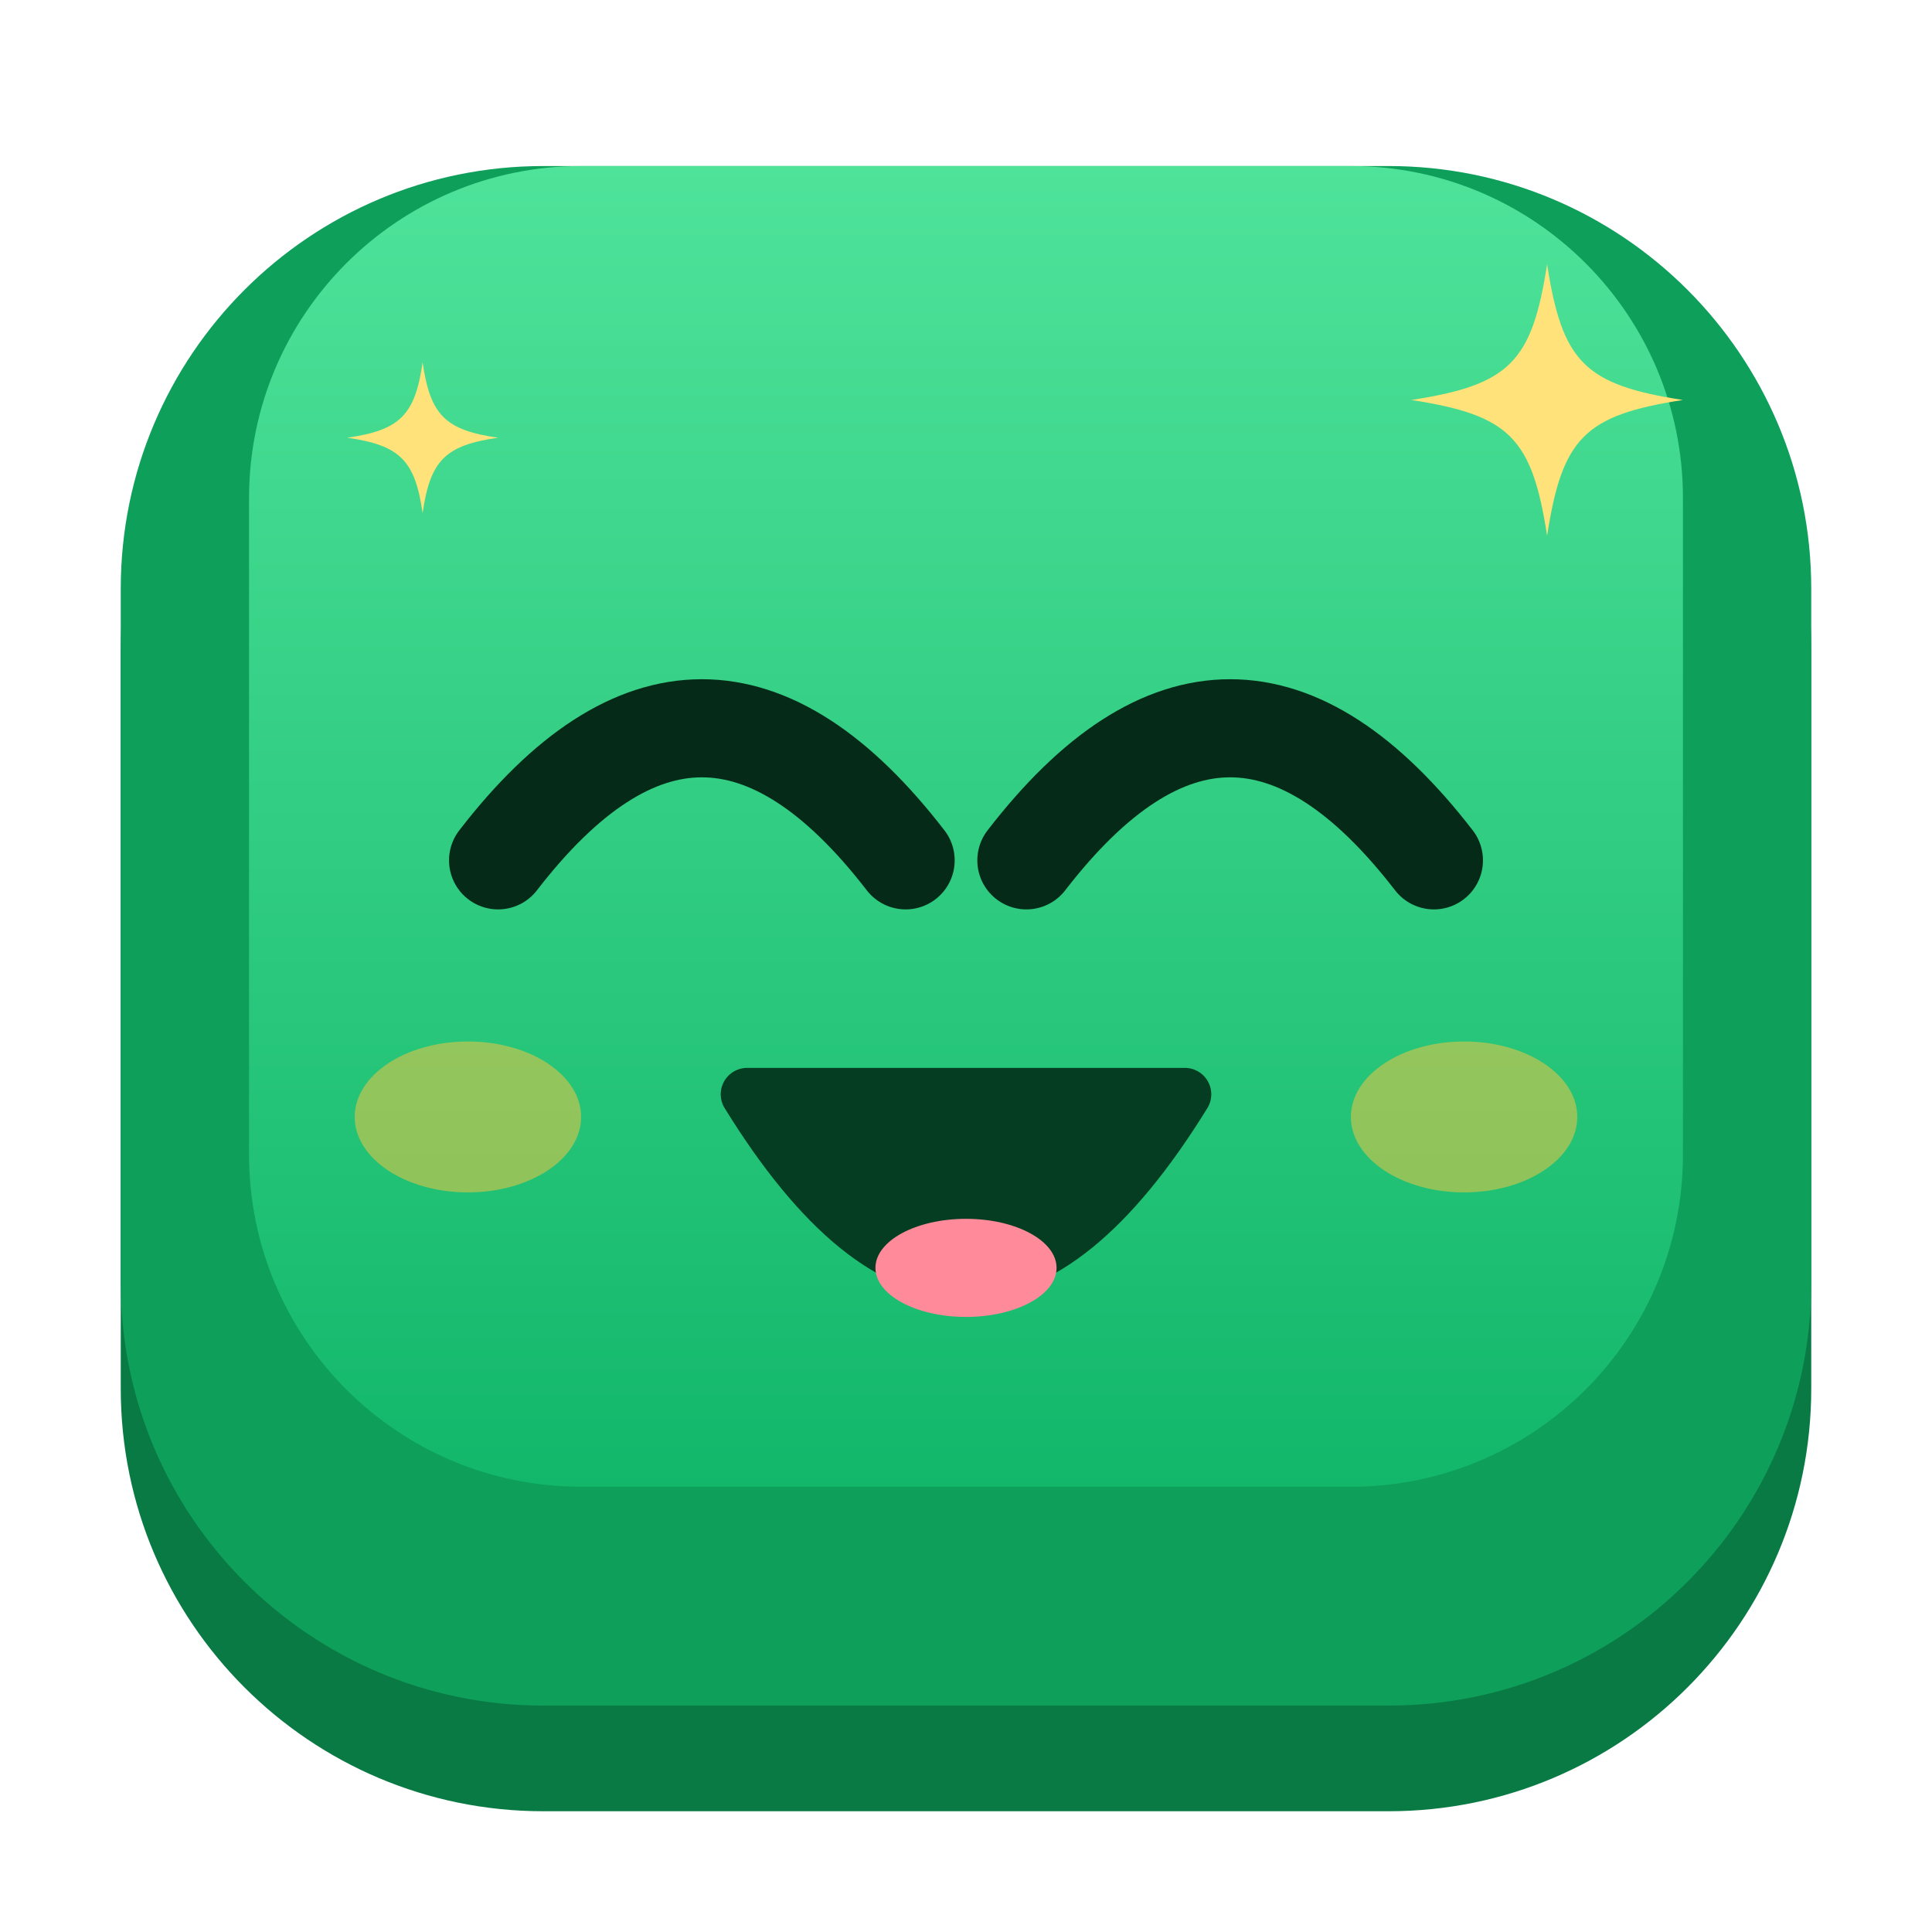
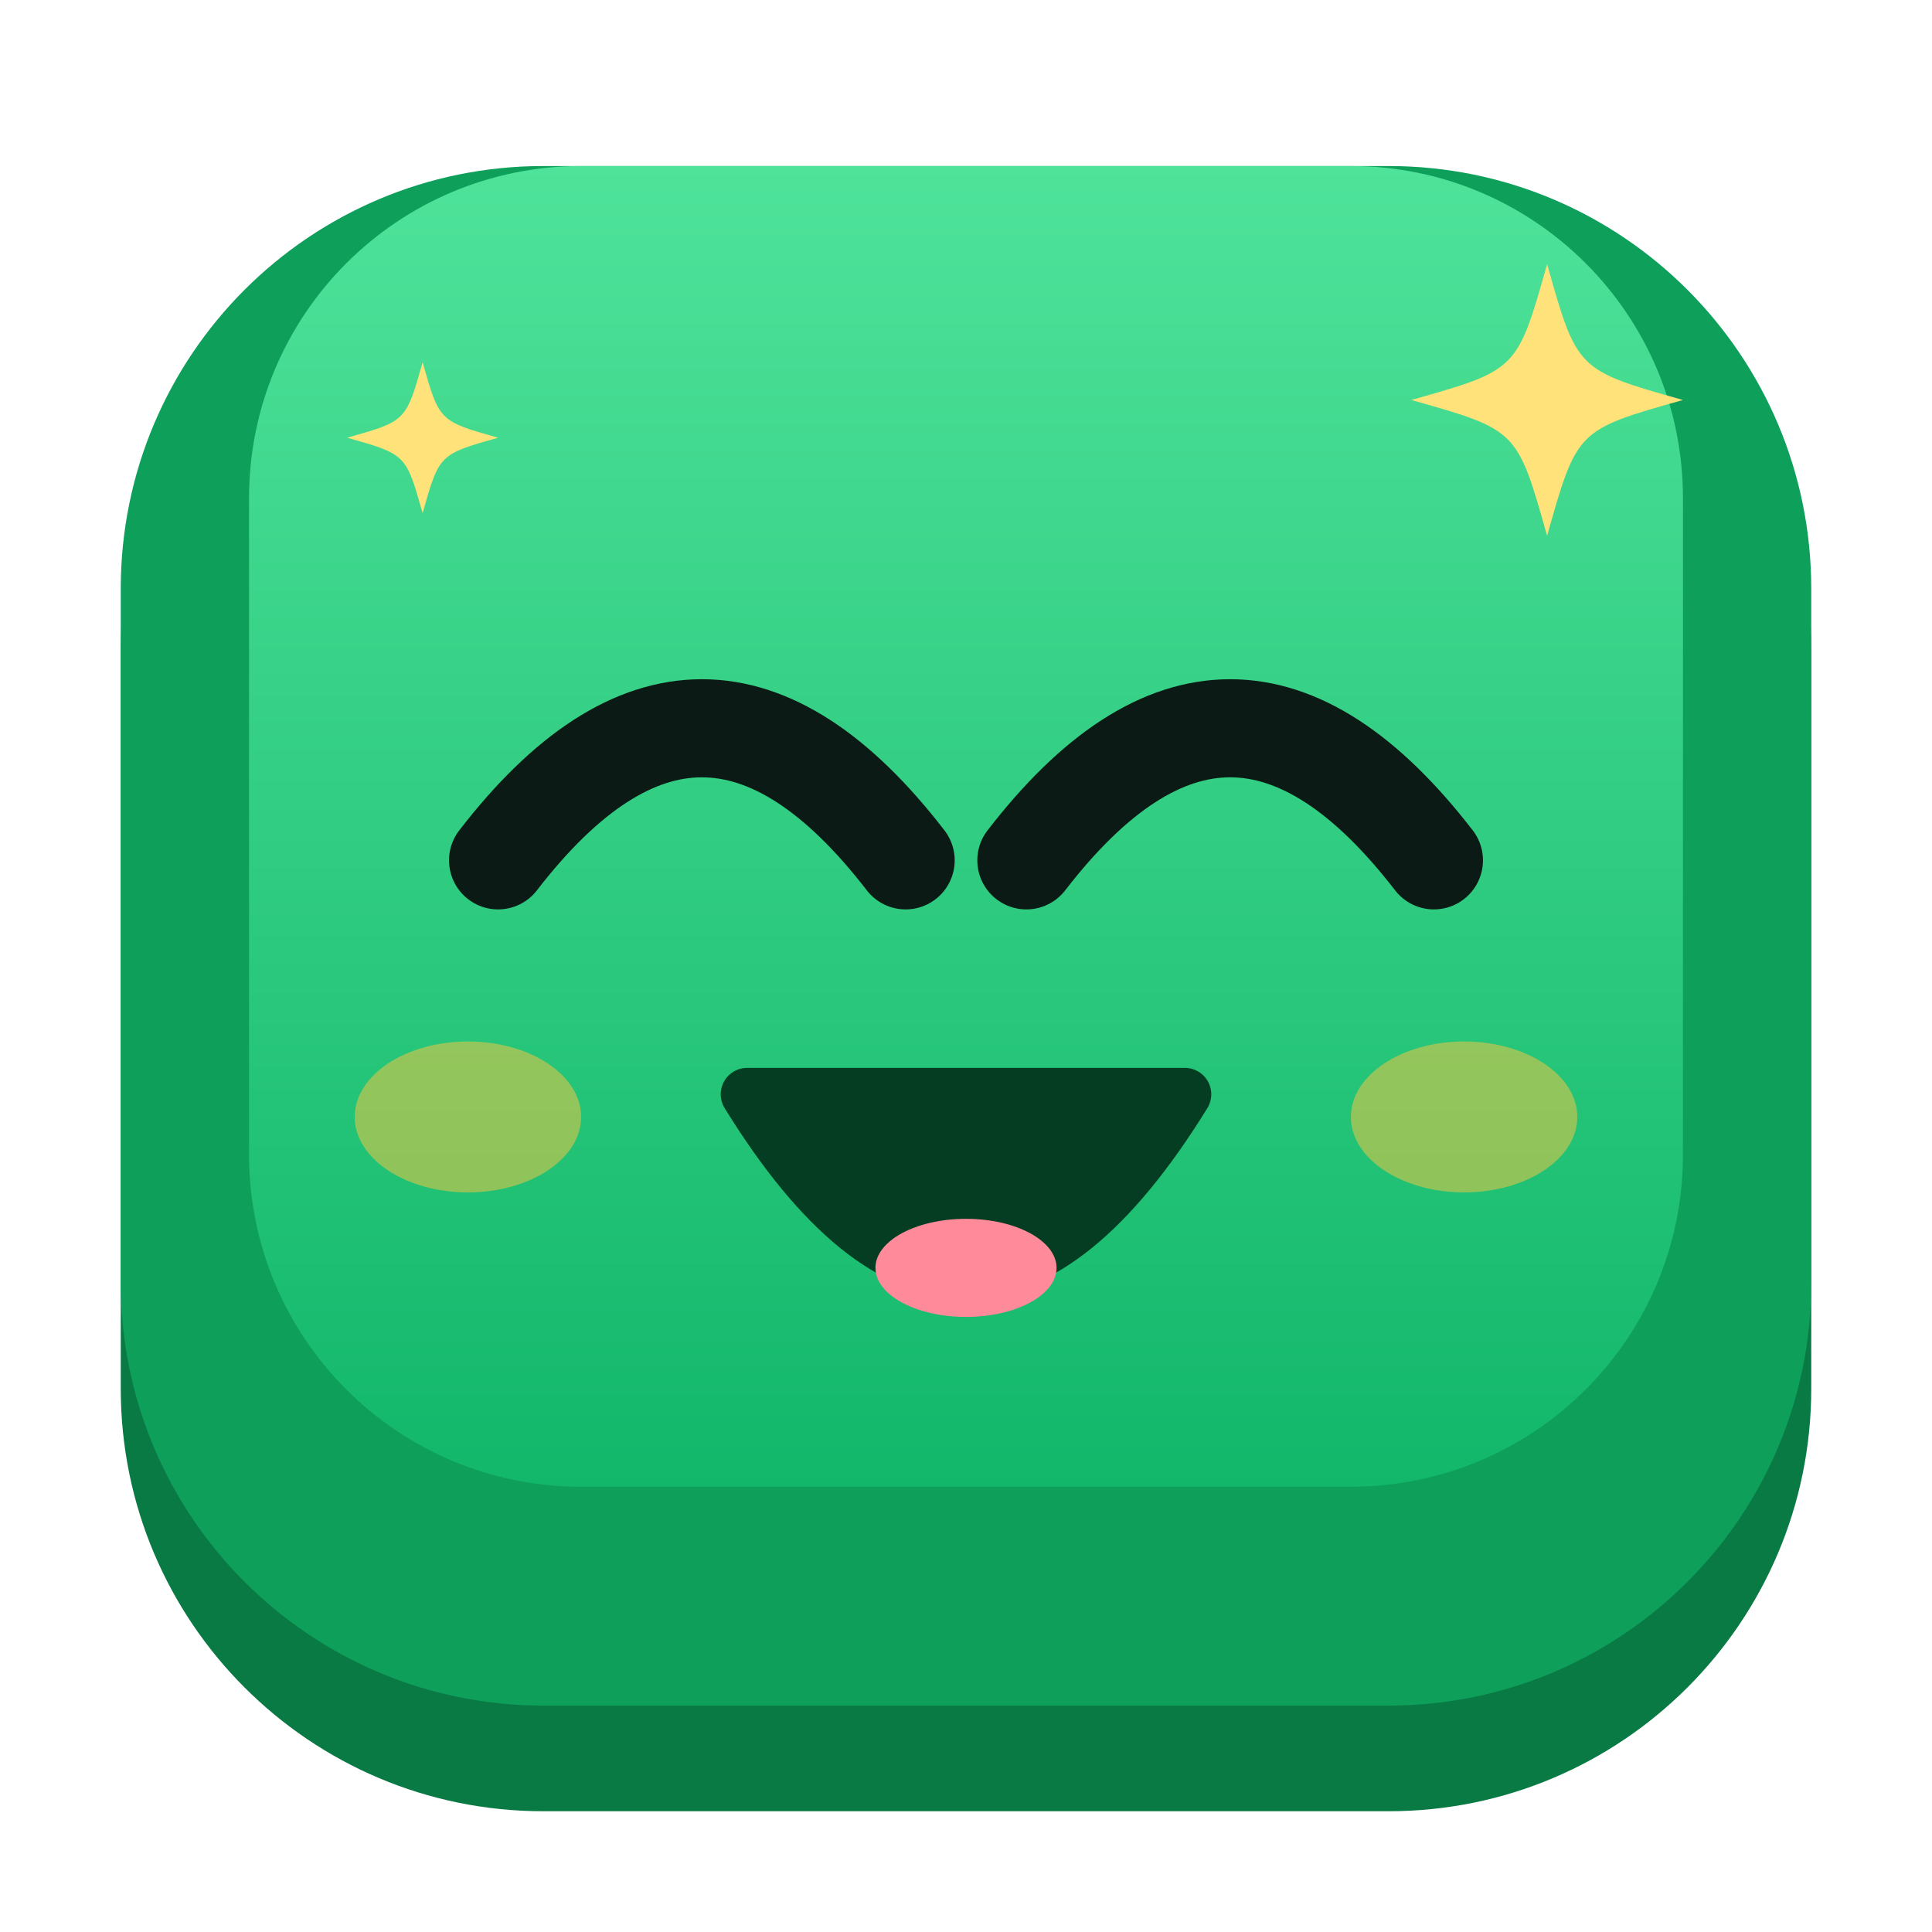
<svg xmlns="http://www.w3.org/2000/svg" viewBox="0 0 512 512">
  <defs>
    <linearGradient id="top" x1="0" y1="0" x2="0" y2="1">
      <stop offset="0" stop-color="#4FE39A" />
      <stop offset="1" stop-color="#12B76A" />
    </linearGradient>
    <clipPath id="left-eye">
      <ellipse cx="186" cy="214" rx="62" ry="70" />
    </clipPath>
    <clipPath id="right-eye">
      <ellipse cx="326" cy="214" rx="62" ry="70" />
    </clipPath>
  </defs>
  <rect x="32" y="60" width="448" height="420" rx="112" fill="#0A7A45" />
  <rect x="32" y="44" width="448" height="408" rx="112" fill="#0E9F5B" />
  <rect x="66" y="44" width="380" height="350" rx="88" fill="url(#top)" />
  <ellipse cx="124" cy="296" rx="30" ry="20" fill="#FFC53D" opacity="0.5" />
  <ellipse cx="388" cy="296" rx="30" ry="20" fill="#FFC53D" opacity="0.5" />
-   <path d="M132 228 Q186 158 240 228" fill="none" stroke="#062A18" stroke-width="26" stroke-linecap="round" stroke-linejoin="round" />
-   <path d="M272 228 Q326 158 380 228" fill="none" stroke="#062A18" stroke-width="26" stroke-linecap="round" stroke-linejoin="round" />
+   <path d="M132 228 Q186 158 240 228" fill="none" stroke="#0B1A14" stroke-width="26" stroke-linecap="round" stroke-linejoin="round" />
+   <path d="M272 228 Q326 158 380 228" fill="none" stroke="#0B1A14" stroke-width="26" stroke-linecap="round" stroke-linejoin="round" />
  <path d="M198 290 Q256 384 314 290 Z" fill="#053D22" stroke="#053D22" stroke-width="14" stroke-linejoin="round" />
  <ellipse cx="256" cy="336" rx="24" ry="13" fill="#FF8A9A" />
-   <path d="M410 70 C 414 96, 420 102, 446 106 C 420 110, 414 116, 410 142 C 406 116, 400 110, 374 106 C 400 102, 406 96, 410 70 Z" fill="#FFE27A" />
-   <path d="M112 96 C 114 110, 118 114, 132 116 C 118 118, 114 122, 112 136 C 110 122, 106 118, 92 116 C 106 114, 110 110, 112 96 Z" fill="#FFE27A" />
+   <path d="M410 70 C 417.92 98.08, 417.92 98.08, 446 106 C 417.92 113.92, 417.92 113.92, 410 142 C 402.08 113.92, 402.08 113.92, 374 106 C 402.08 98.08, 402.08 98.08, 410 70 Z" fill="#FFE27A" />
+   <path d="M112 96 C 116.4 111.6, 116.4 111.6, 132 116 C 116.4 120.4, 116.4 120.4, 112 136 C 107.6 120.4, 107.6 120.4, 92 116 C 107.6 111.6, 107.6 111.6, 112 96 Z" fill="#FFE27A" />
</svg>
